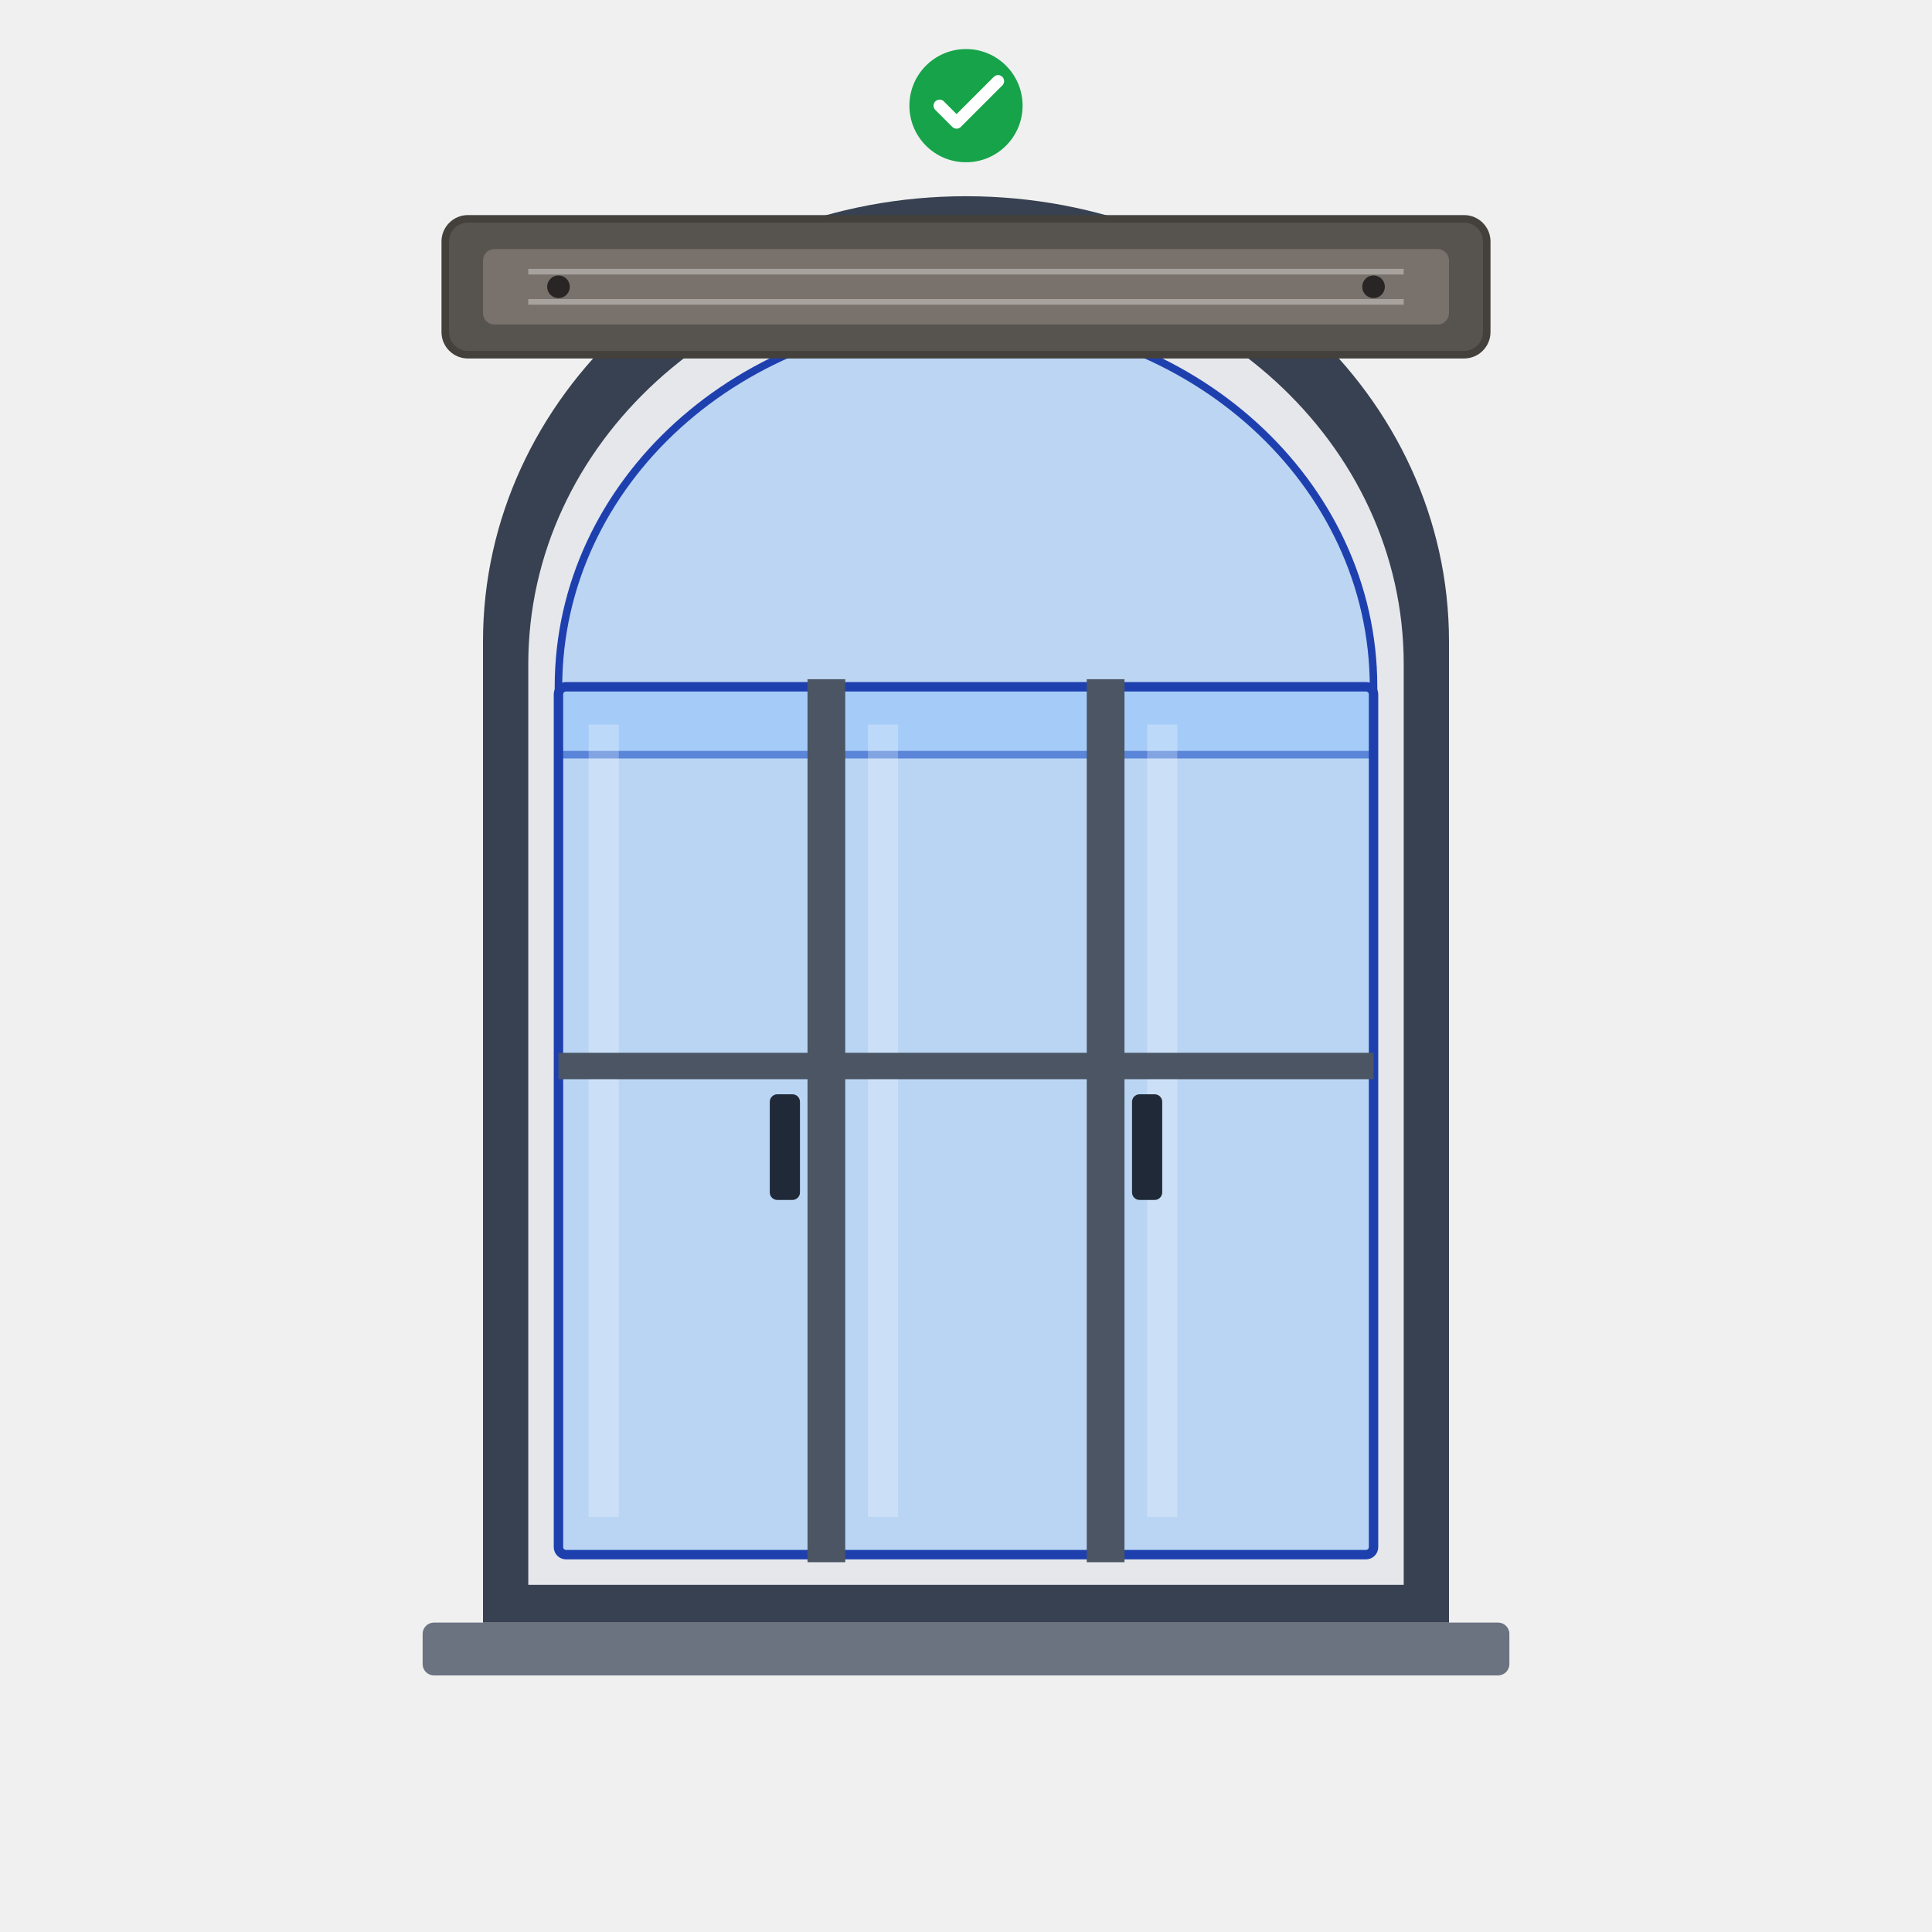
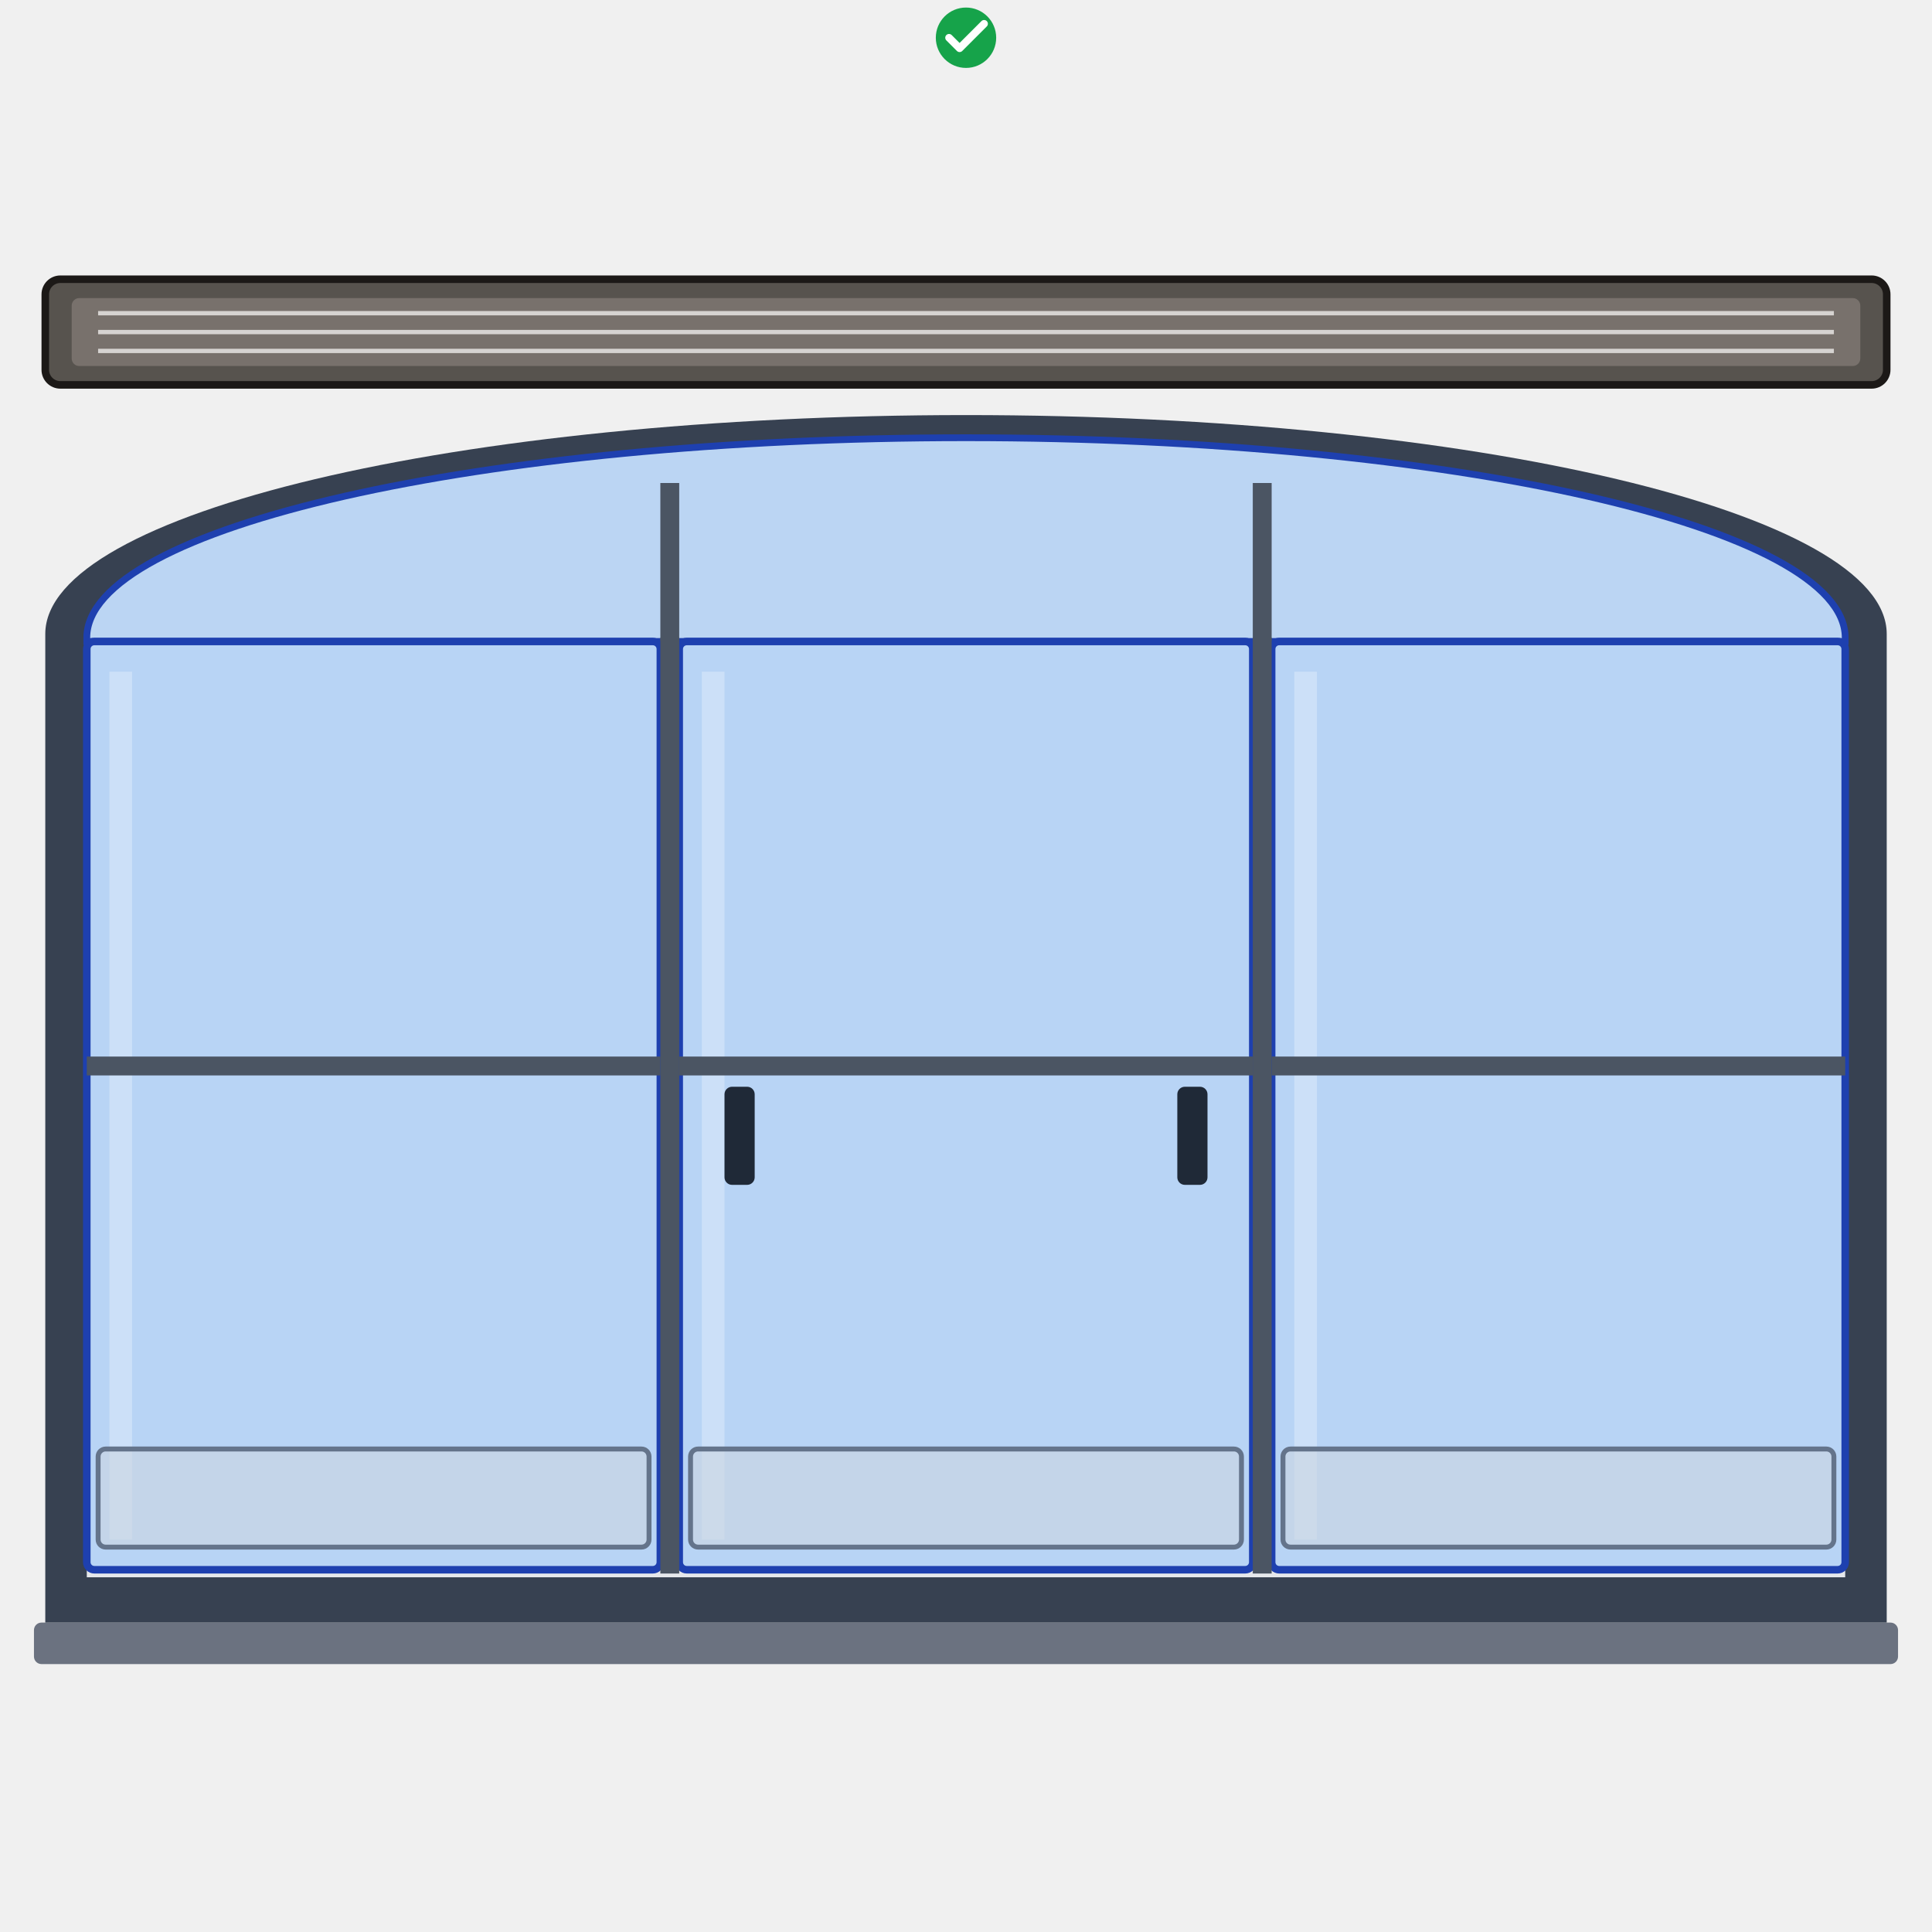
<svg xmlns="http://www.w3.org/2000/svg" viewBox="0 0 512 512" width="512" height="512">
-   <rect x="112" y="430" width="288" height="14" rx="3" fill="#6b7280" />
-   <path d="M128 430 V170 A128 118 0 0 1 384 170 V430 Z" fill="#374151" />
-   <path d="M140 420 V176 A116 106 0 0 1 372 176 V420 Z" fill="#e5e7eb" />
-   <path d="M148 182 A108 98 0 0 1 364 182 L364 200 L148 200 Z" fill="#93c5fd" fill-opacity="0.5" stroke="#1e40af" stroke-width="2" />
-   <rect x="148" y="182" width="68" height="230" rx="2" fill="#93c5fd" fill-opacity="0.52" stroke="#1e40af" stroke-width="2.5" />
-   <path d="M156 192v210h8V192z" fill="#fff" fill-opacity="0.25" />
-   <rect x="148" y="279" width="68" height="7" fill="#4b5563" />
-   <rect x="222" y="182" width="68" height="230" rx="2" fill="#93c5fd" fill-opacity="0.52" stroke="#1e40af" stroke-width="2.5" />
-   <path d="M230 192v210h8V192z" fill="#fff" fill-opacity="0.25" />
-   <rect x="222" y="279" width="68" height="7" fill="#4b5563" />
-   <rect x="296" y="182" width="68" height="230" rx="2" fill="#93c5fd" fill-opacity="0.52" stroke="#1e40af" stroke-width="2.5" />
-   <path d="M304 192v210h8V192z" fill="#fff" fill-opacity="0.25" />
-   <rect x="296" y="279" width="68" height="7" fill="#4b5563" />
-   <rect x="214" y="180" width="10" height="234" fill="#4b5563" />
-   <rect x="288" y="180" width="10" height="234" fill="#4b5563" />
-   <rect x="204" y="290" width="8" height="28" rx="2" fill="#1f2937" />
-   <rect x="300" y="290" width="8" height="28" rx="2" fill="#1f2937" />
-   <rect x="118" y="58" width="276" height="36" rx="6" fill="#57534e" stroke="#44403c" stroke-width="2" />
-   <rect x="128" y="66" width="256" height="20" rx="3" fill="#78716c" />
-   <line x1="140" y1="72" x2="372" y2="72" stroke="#a8a29e" stroke-width="1.5" />
-   <line x1="140" y1="80" x2="372" y2="80" stroke="#a8a29e" stroke-width="1.5" />
-   <circle cx="148" cy="76" r="3" fill="#292524" />
-   <circle cx="364" cy="76" r="3" fill="#292524" />
-   <circle cx="256" cy="28" r="15" fill="#16a34a" />
-   <path d="M249 28l4.5 4.5 11-11" fill="none" stroke="#fff" stroke-width="3.2" stroke-linecap="round" stroke-linejoin="round" />
+   <rect x="9" y="430" width="494" height="11" rx="2" fill="#6b7280" />
+   <path d="M12 430 L12 168 A244 58 0 0 1 500 168 L500 430 Z" fill="#374151" />
+   <path d="M23 418 L23 169 A233 53 0 0 1 489 169 L489 418 Z" fill="#e5e7eb" />
+   <path d="M23 169 A233 53 0 0 1 489 169 L489 170 L23 170 Z" fill="#93c5fd" fill-opacity="0.5" stroke="#1e40af" stroke-width="1.8" />
+   <line x1="177.5" y1="128" x2="177.5" y2="170" stroke="#4b5563" stroke-width="5" />
+   <line x1="334.5" y1="128" x2="334.5" y2="170" stroke="#4b5563" stroke-width="5" />
+   <rect x="23" y="170" width="152" height="246" rx="2" fill="#93c5fd" fill-opacity="0.55" stroke="#1e40af" stroke-width="2" />
+   <path d="M29 178v230h6V178z" fill="#fff" fill-opacity="0.28" />
+   <rect x="23" y="280" width="152" height="5" fill="#4b5563" />
+   <rect x="26" y="384" width="146" height="26" rx="2" fill="#cbd5e1" fill-opacity="0.6" stroke="#64748b" stroke-width="1.3" />
+   <rect x="180" y="170" width="152" height="246" rx="2" fill="#93c5fd" fill-opacity="0.55" stroke="#1e40af" stroke-width="2" />
+   <path d="M186 178v230h6V178z" fill="#fff" fill-opacity="0.28" />
+   <rect x="180" y="280" width="152" height="5" fill="#4b5563" />
+   <rect x="183" y="384" width="146" height="26" rx="2" fill="#cbd5e1" fill-opacity="0.6" stroke="#64748b" stroke-width="1.3" />
+   <rect x="337" y="170" width="152" height="246" rx="2" fill="#93c5fd" fill-opacity="0.55" stroke="#1e40af" stroke-width="2" />
+   <path d="M343 178v230h6V178z" fill="#fff" fill-opacity="0.28" />
+   <rect x="337" y="280" width="152" height="5" fill="#4b5563" />
+   <rect x="340" y="384" width="146" height="26" rx="2" fill="#cbd5e1" fill-opacity="0.6" stroke="#64748b" stroke-width="1.3" />
+   <rect x="175" y="169" width="5" height="248" fill="#4b5563" />
+   <rect x="332" y="169" width="5" height="248" fill="#4b5563" />
+   <rect x="192" y="288" width="8" height="26" rx="2" fill="#1f2937" />
+   <rect x="312" y="288" width="8" height="26" rx="2" fill="#1f2937" />
+   <rect x="12" y="74" width="488" height="28" rx="4" fill="#57534e" stroke="#1c1917" stroke-width="2" />
+   <rect x="19" y="79" width="474" height="18" rx="2" fill="#78716c" />
+   <line x1="26" y1="83" x2="486" y2="83" stroke="#d6d3d1" stroke-width="1.15" />
+   <line x1="26" y1="88" x2="486" y2="88" stroke="#d6d3d1" stroke-width="1.15" />
+   <line x1="26" y1="93" x2="486" y2="93" stroke="#d6d3d1" stroke-width="1.15" />
+   <circle cx="256" cy="10" r="8" fill="#16a34a" />
+   <path d="M251.5 10l2.8 2.8 6.5-6.5" fill="none" stroke="#fff" stroke-width="2" stroke-linecap="round" stroke-linejoin="round" />
</svg>
